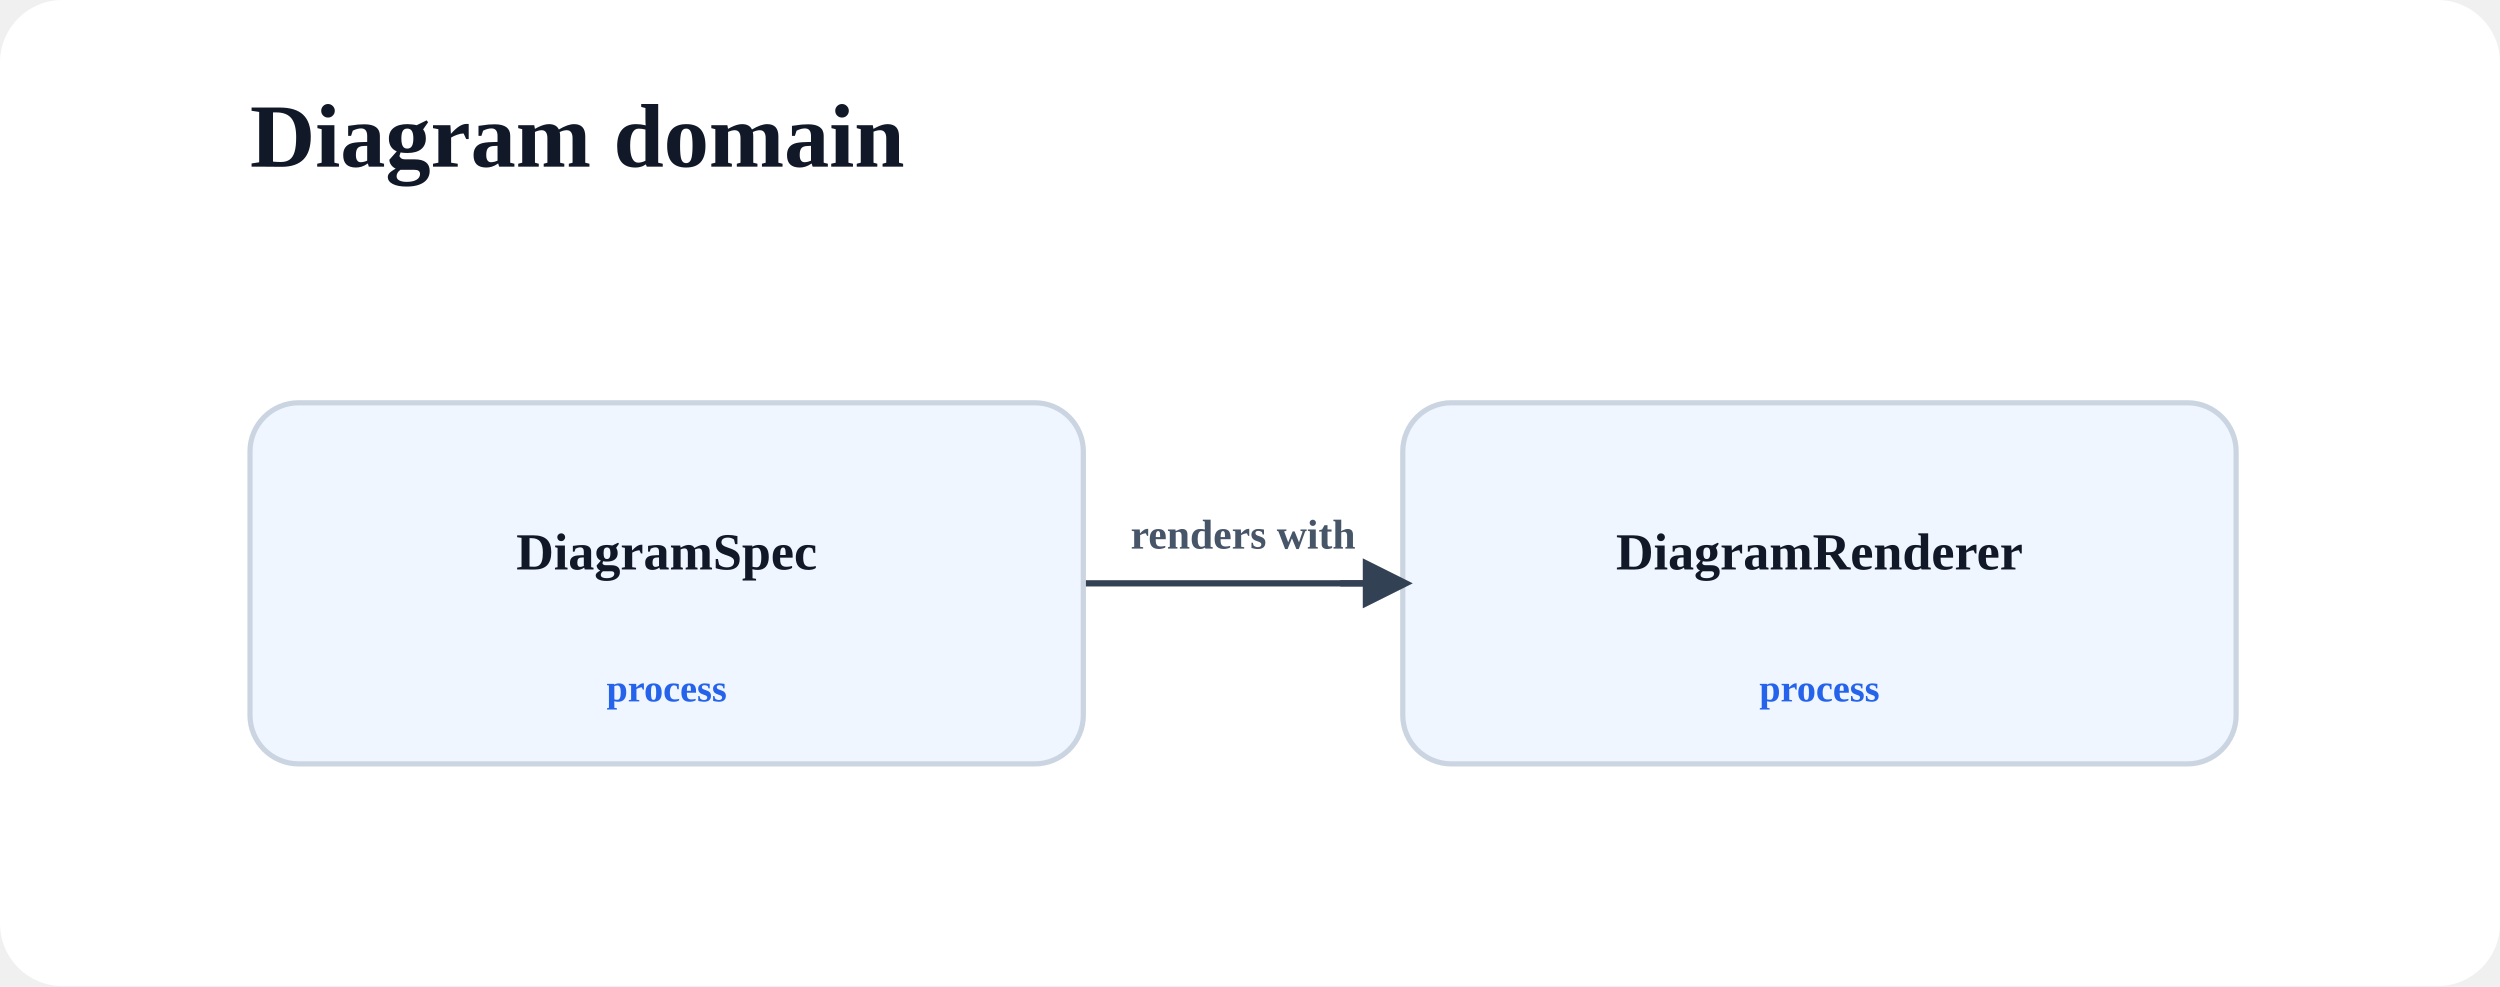
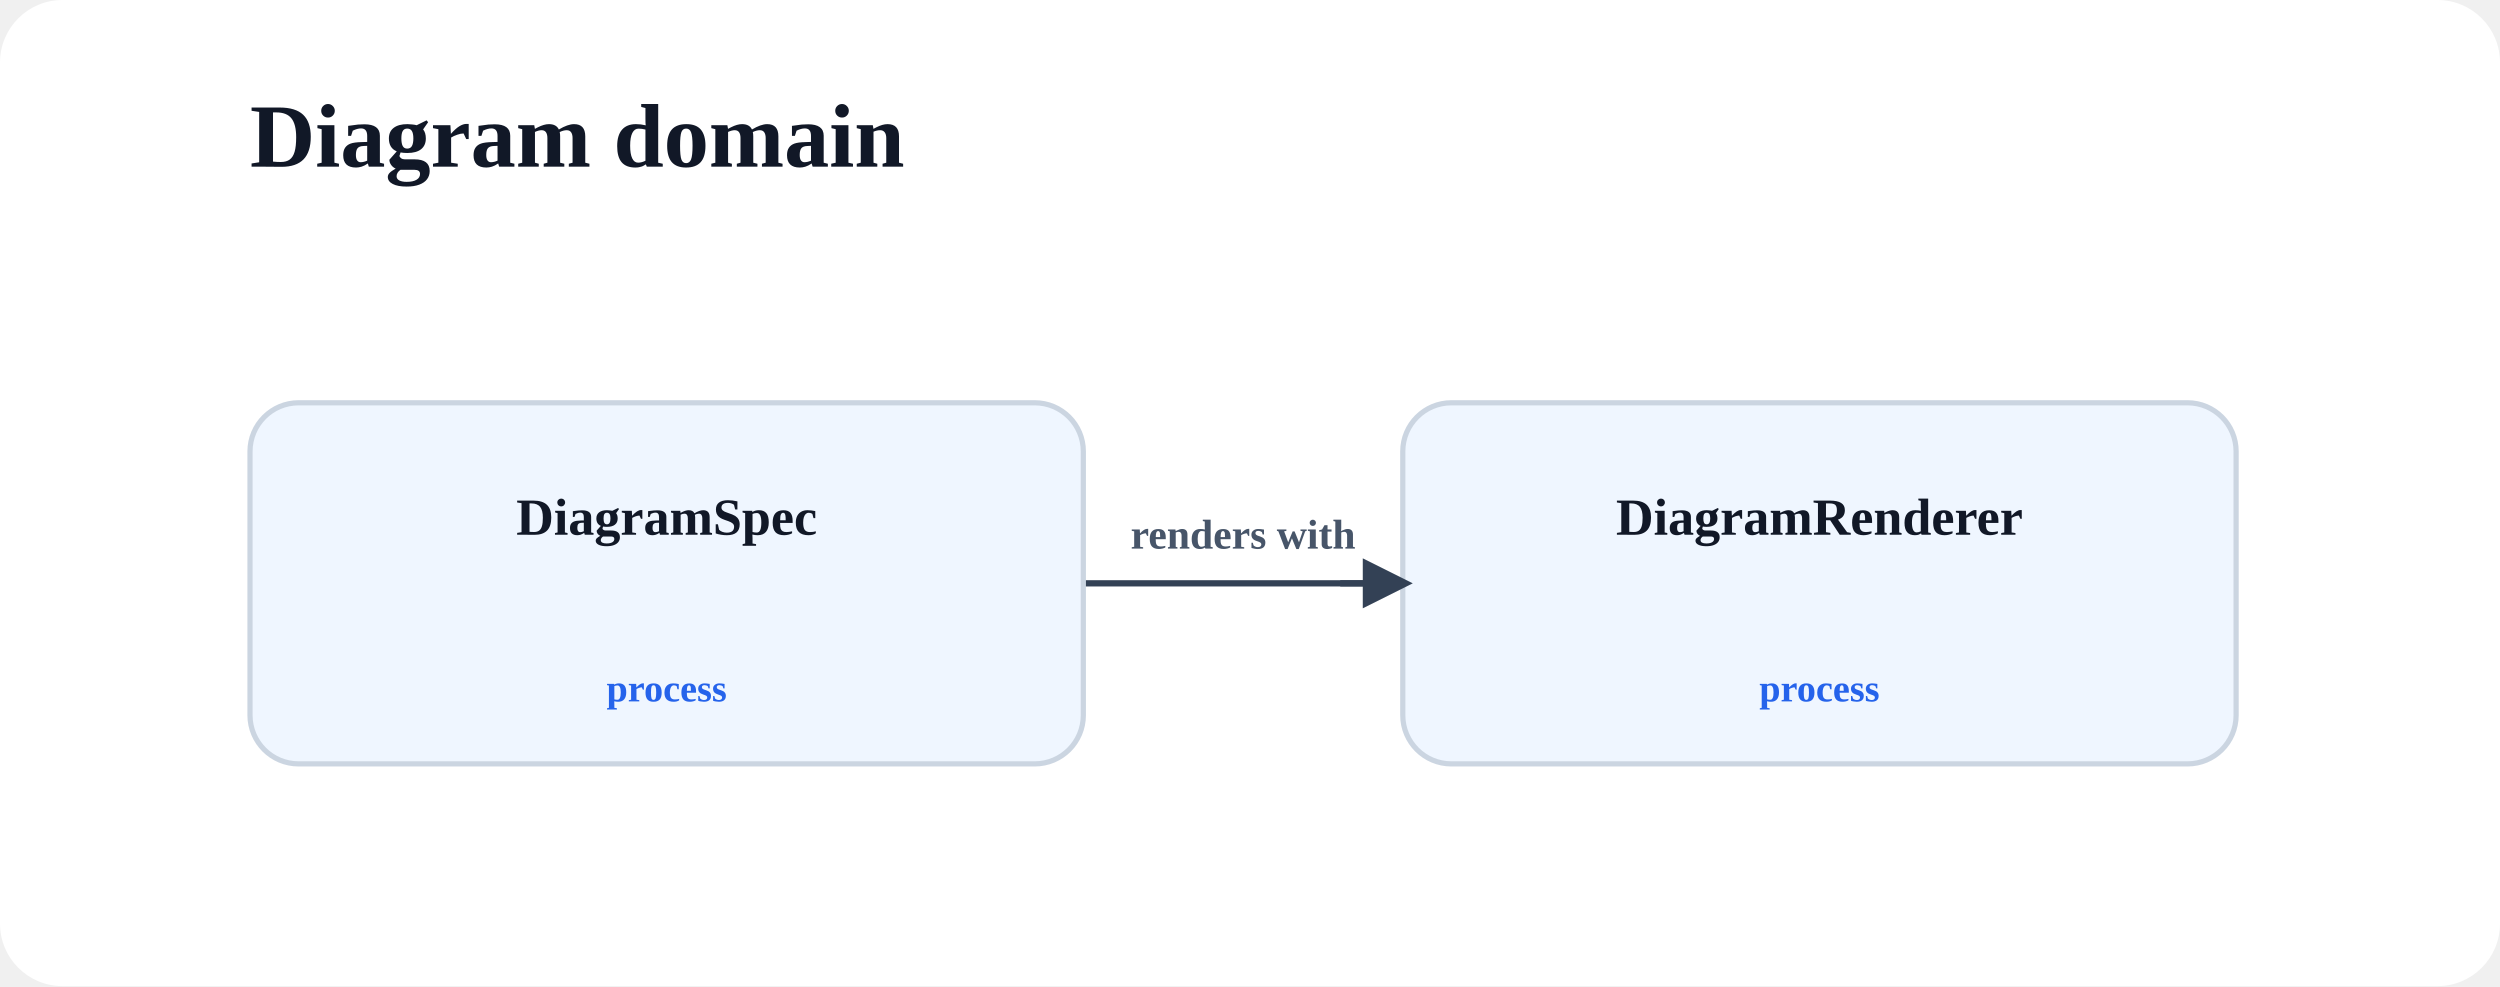
<svg xmlns="http://www.w3.org/2000/svg" width="720" height="284" viewBox="0 0 720 284" role="img" aria-labelledby="notemd-gallery-class-domain-title notemd-gallery-class-domain-desc" data-notemd-renderer="notemd-editable-html-svg@0.1.0">
  <style>.notemd-editable-svg-canvas {
    fill: var(--notemd-editable-svg-panel, #ffffff);
}
.notemd-editable-svg-title {
    fill: var(--notemd-editable-svg-text, #111827);
    font-size: 26px;
    font-weight: 700;
}
.notemd-editable-svg-summary {
    fill: var(--notemd-editable-svg-muted, #475569);
    font-size: 14px;
}
.notemd-editable-svg-node rect {
    fill: var(--notemd-editable-svg-node-fill, #eff6ff);
    stroke: var(--notemd-editable-svg-border, #cbd5e1);
    stroke-width: 1.5;
}
.notemd-editable-svg-node-label {
    fill: var(--notemd-editable-svg-text, #111827);
    font-size: 15px;
    font-weight: 650;
}
.notemd-editable-svg-node-role {
    fill: var(--notemd-editable-svg-accent, #2563eb);
    font-size: 11px;
    font-weight: 700;
    text-transform: uppercase;
}
.notemd-editable-svg-edge path,
.notemd-editable-svg-edge-arrowhead {
    fill: none;
    stroke: var(--notemd-editable-svg-edge, #334155);
    stroke-width: 1.8;
}
.notemd-editable-svg-edge.is-async path {
    stroke-dasharray: 8 6;
}
.notemd-editable-svg-edge-label {
    fill: var(--notemd-editable-svg-muted, #475569);
    paint-order: stroke;
    stroke: var(--notemd-editable-svg-panel, #ffffff);
    stroke-width: 4px;
    font-size: 12px;
    font-weight: 600;
}
marker path {
    fill: var(--notemd-editable-svg-edge, #334155);
}</style>
  <defs>
    <marker id="notemd-editable-svg-arrow" viewBox="0 0 10 10" refX="8" refY="5" markerWidth="8" markerHeight="8" orient="auto-start-reverse">
      <path data-drawio-ignore="marker-shape" d="M 0 0 L 10 5 L 0 10 z" fill="#334155" />
    </marker>
  </defs>
  <rect data-drawio-ignore="canvas-background" class="notemd-editable-svg-canvas" x="0" y="0" width="720" height="284" rx="18" fill="#ffffff" />
  <text data-drawio-ignore="document-title" x="72" y="48" class="notemd-editable-svg-title" fill="#111827">Diagram domain</text>
  <g id="edge-1-spec-to-renderer" class="notemd-editable-svg-edge" data-drawio-type="edge" data-drawio-id="edge-1-spec-to-renderer" data-drawio-source="spec" data-drawio-target="renderer">
    <path data-drawio-ignore="part-of-parent-edge" d="M 312 168 C 358 168, 358 168, 404 168" fill="none" stroke="#334155" stroke-width="1.8" />
  </g>
  <g id="spec" class="notemd-editable-svg-node" data-drawio-type="node" data-drawio-role="process" data-drawio-id="spec">
    <rect data-drawio-ignore="part-of-parent-node" x="72" y="116" width="240" height="104" rx="14" fill="#eff6ff" stroke="#cbd5e1" stroke-width="1.5" />
-     <text data-drawio-ignore="part-of-parent-node" x="192" y="164" text-anchor="middle" class="notemd-editable-svg-node-label">
+     <text data-drawio-ignore="part-of-parent-node" data-layout-safety="notemd-layout-safety@1.0.0" x="192" y="154" text-anchor="middle" class="notemd-editable-svg-node-label">
      <tspan x="192" dy="0">DiagramSpec</tspan>
    </text>
-     <text data-drawio-ignore="part-of-parent-node" x="192" y="202" text-anchor="middle" class="notemd-editable-svg-node-role" fill="#2563eb">process</text>
+     <text data-drawio-ignore="part-of-parent-node" data-layout-safety="notemd-layout-safety@1.0.0" x="192" y="202" text-anchor="middle" class="notemd-editable-svg-node-role" fill="#2563eb">process</text>
  </g>
  <g id="renderer" class="notemd-editable-svg-node" data-drawio-type="node" data-drawio-role="process" data-drawio-id="renderer">
    <rect data-drawio-ignore="part-of-parent-node" x="404" y="116" width="240" height="104" rx="14" fill="#eff6ff" stroke="#cbd5e1" stroke-width="1.5" />
-     <text data-drawio-ignore="part-of-parent-node" x="524" y="164" text-anchor="middle" class="notemd-editable-svg-node-label">
+     <text data-drawio-ignore="part-of-parent-node" data-layout-safety="notemd-layout-safety@1.0.0" x="524" y="154" text-anchor="middle" class="notemd-editable-svg-node-label">
      <tspan x="524" dy="0">DiagramRenderer</tspan>
    </text>
-     <text data-drawio-ignore="part-of-parent-node" x="524" y="202" text-anchor="middle" class="notemd-editable-svg-node-role" fill="#2563eb">process</text>
+     <text data-drawio-ignore="part-of-parent-node" data-layout-safety="notemd-layout-safety@1.0.0" x="524" y="202" text-anchor="middle" class="notemd-editable-svg-node-role" fill="#2563eb">process</text>
  </g>
  <path data-drawio-ignore="edge-arrowhead" class="notemd-editable-svg-edge-arrowhead" d="M 386.000 168.000 L 404 168" fill="none" stroke="#334155" stroke-width="1.8" marker-end="url(#notemd-editable-svg-arrow)" />
  <text data-drawio-ignore="part-of-parent-edge" x="358" y="158" text-anchor="middle" class="notemd-editable-svg-edge-label" fill="#475569" stroke="#ffffff" stroke-width="4" paint-order="stroke">renders with</text>
</svg>
